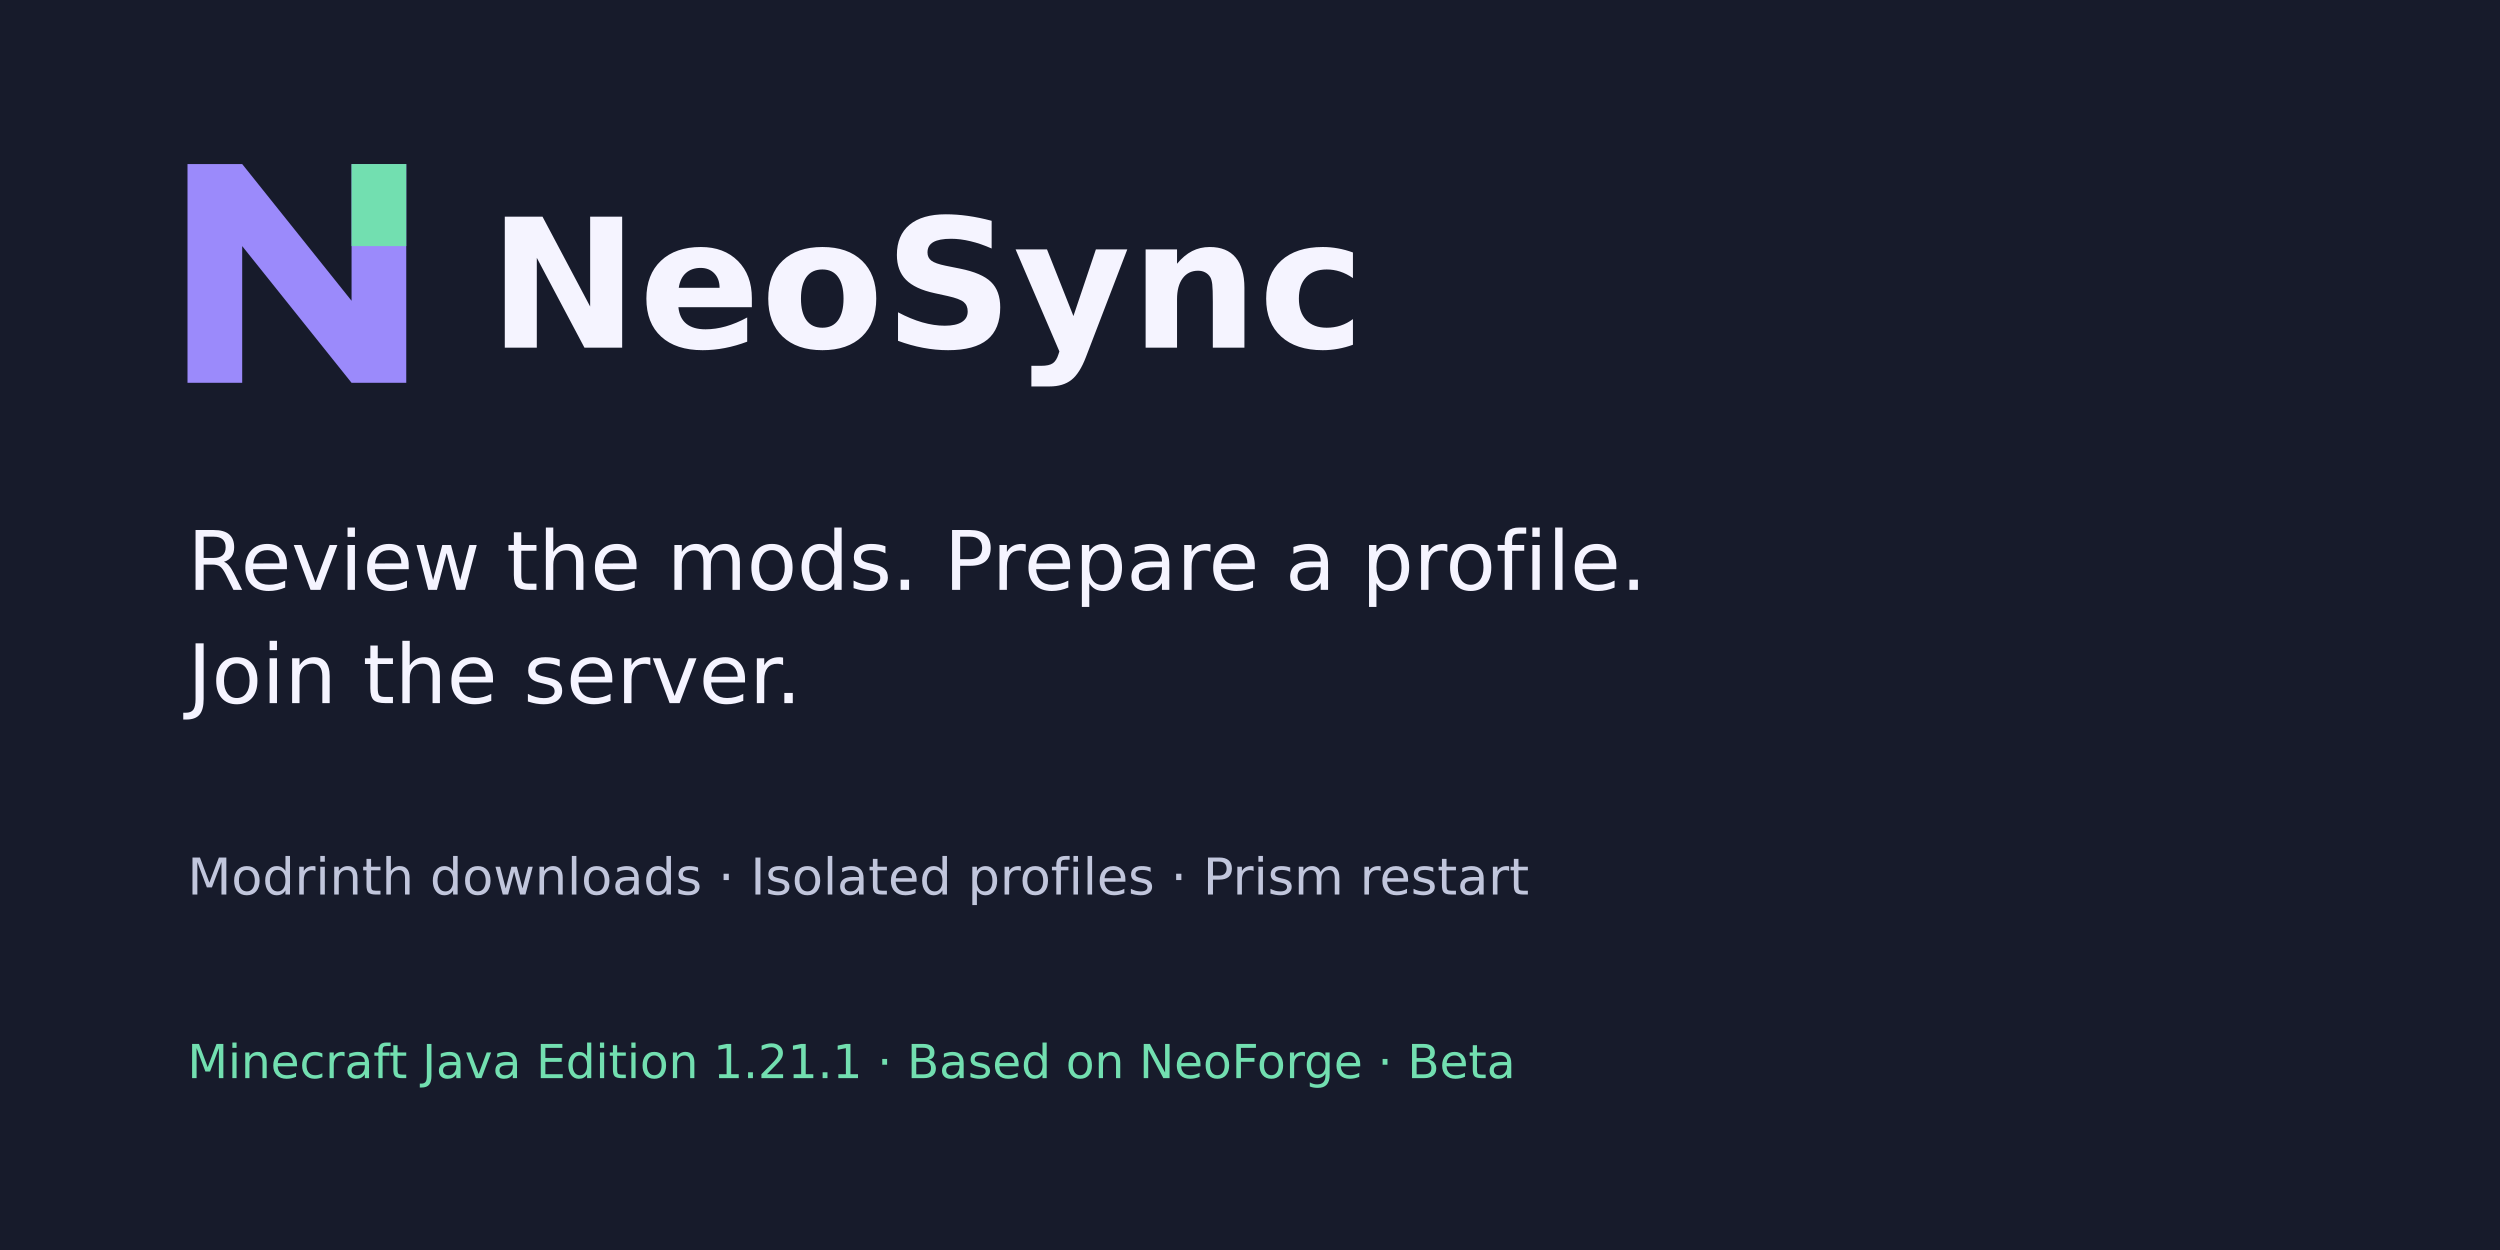
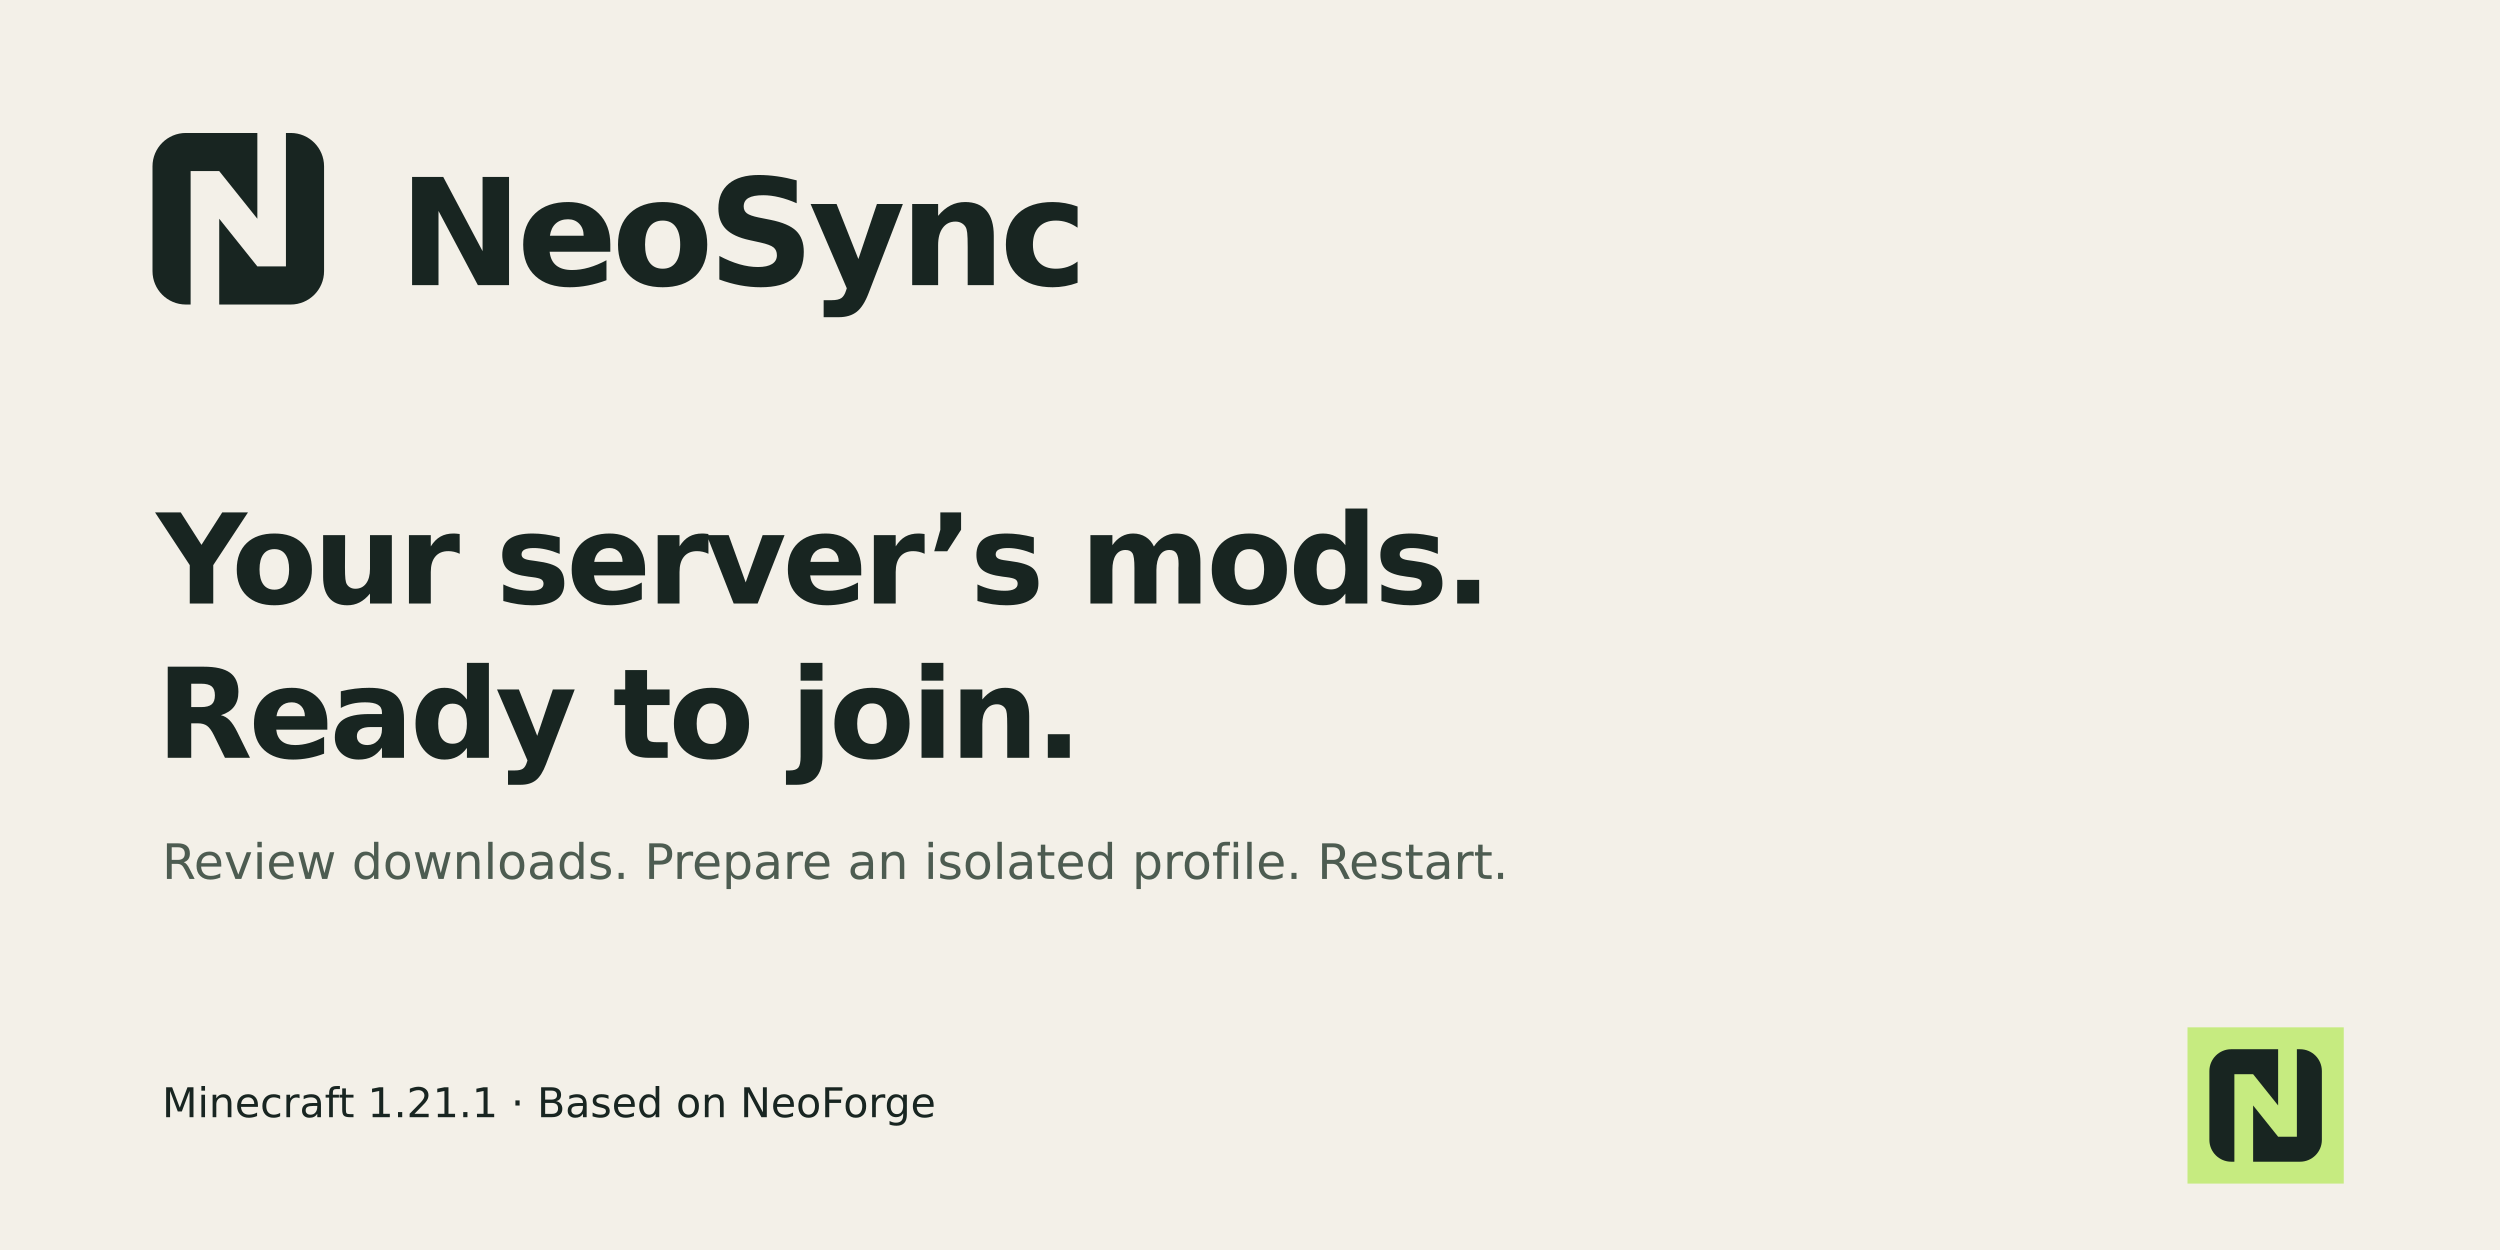
<svg xmlns="http://www.w3.org/2000/svg" width="1280" height="640" viewBox="0 0 1280 640">
-   <rect width="1280" height="640" fill="#171b2b" />
-   <g transform="translate(96 84) scale(1.75)">
-     <path d="M0 64V0h16l32 40V0h16v64H48L16 24v40Z" fill="#9b8afb" />
-     <path d="M48 0h16v24H48Z" fill="#72dfb0" />
+   <rect width="1280" height="640" fill="#f3f0e8" />
+   <g transform="translate(61 51) scale(1.22)" fill="#182521">
+     <path d="M28 14H58V50L42 30H30V86H28A14 14 0 0 1 14 72V28A14 14 0 0 1 28 14Z" />
+     <path d="M28 14H58V50L42 30H30V86H28A14 14 0 0 1 14 72V28A14 14 0 0 1 28 14Z" transform="rotate(180 50 50)" />
  </g>
-   <g font-family="DejaVu Sans, sans-serif">
-     <text x="250" y="178" font-size="92" font-weight="bold" fill="#f5f4ff">NeoSync</text>
-     <text x="96" y="302" font-size="42" fill="#f5f4ff">Review the mods. Prepare a profile.</text>
-     <text x="96" y="360" font-size="42" fill="#f5f4ff">Join the server.</text>
-     <text x="96" y="458" font-size="26" fill="#c1c6dc">Modrinth downloads · Isolated profiles · Prism restart</text>
-     <text x="96" y="552" font-size="24" fill="#72dfb0">Minecraft Java Edition 1.21.1 · Based on NeoForge · Beta</text>
+   <text x="204" y="146" font-family="DejaVu Sans, sans-serif" font-weight="bold" font-size="76" letter-spacing="-3" fill="#182521">NeoSync</text>
+   <g font-family="DejaVu Sans, sans-serif" fill="#182521">
+     <text x="80" y="309" font-weight="bold" font-size="64" letter-spacing="-2">Your server’s mods.</text>
+     <text x="80" y="388" font-weight="bold" font-size="64" letter-spacing="-2">Ready to join.</text>
+     <text x="83" y="450" font-size="25" fill="#4d5c51">Review downloads. Prepare an isolated profile. Restart.</text>
+     <text x="83" y="572" font-size="21">Minecraft 1.21.1 · Based on NeoForge</text>
+   </g>
+   <path d="M1120 526h80v80h-80Z" fill="#c6eb80" />
+   <g transform="translate(1120 526) scale(.8)" fill="#182521">
+     <path d="M28 14H58V50L42 30H30V86H28A14 14 0 0 1 14 72V28A14 14 0 0 1 28 14Z" />
+     <path d="M28 14H58V50L42 30H30V86H28A14 14 0 0 1 14 72V28A14 14 0 0 1 28 14Z" transform="rotate(180 50 50)" />
  </g>
</svg>
